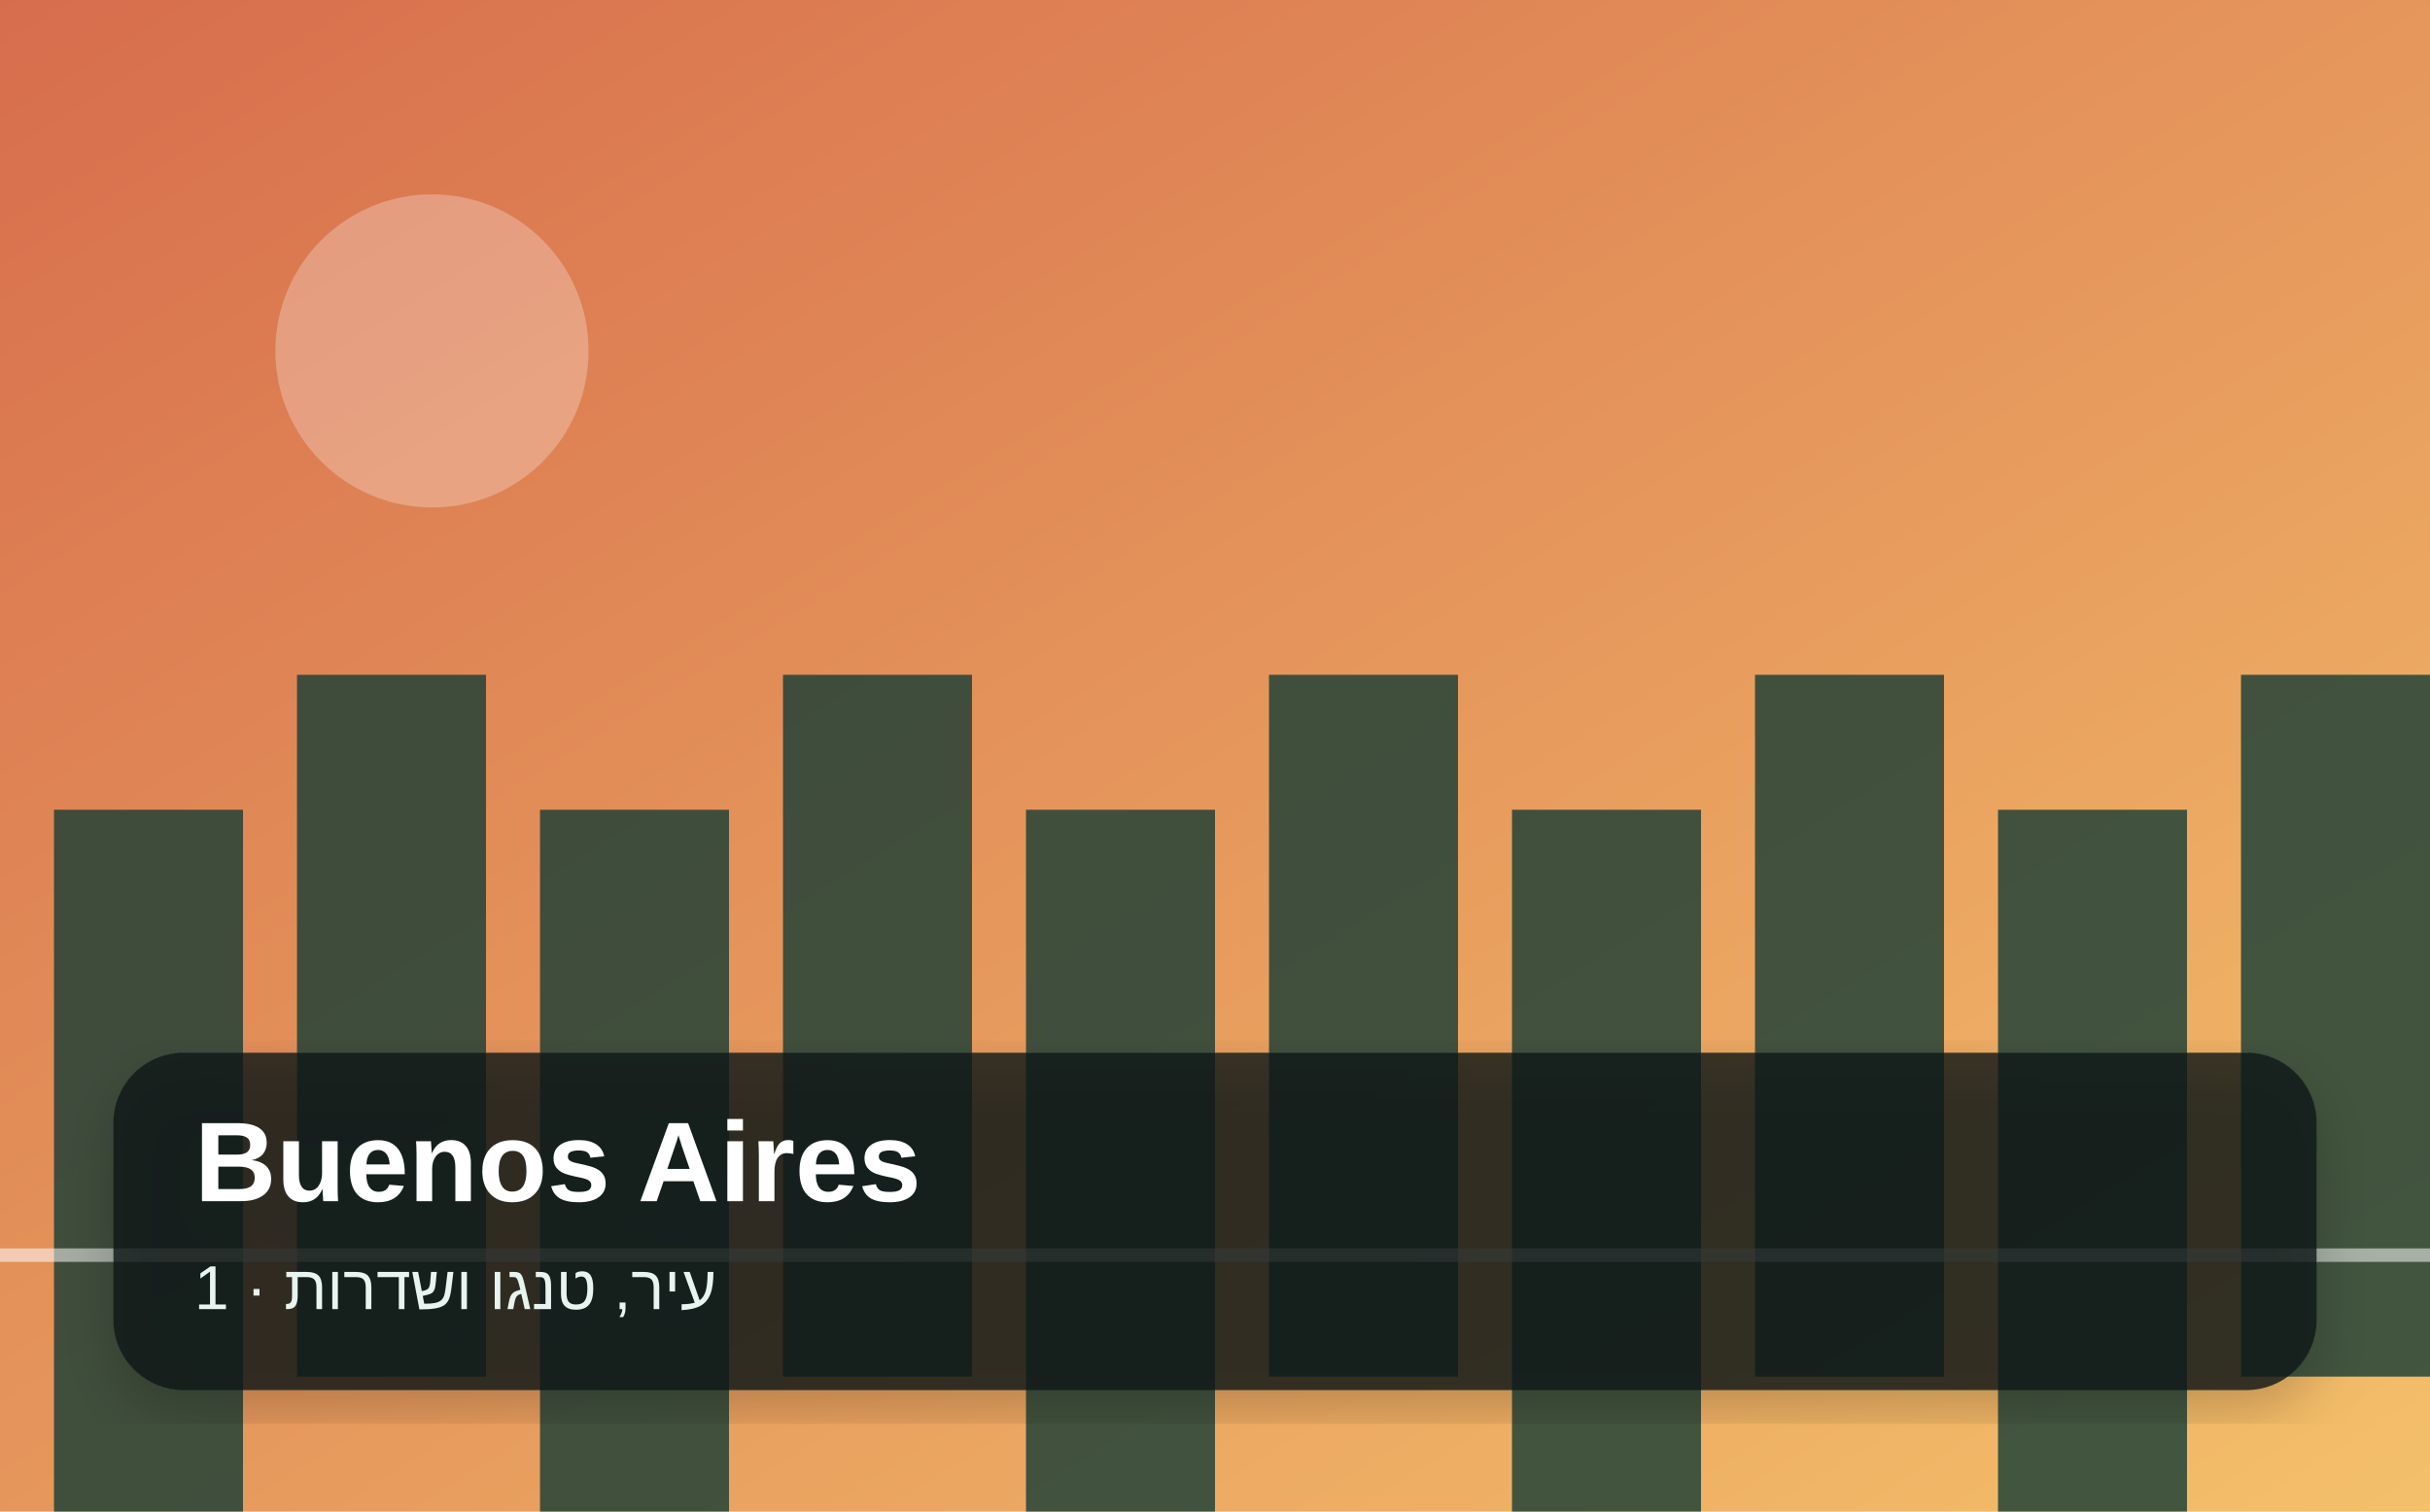
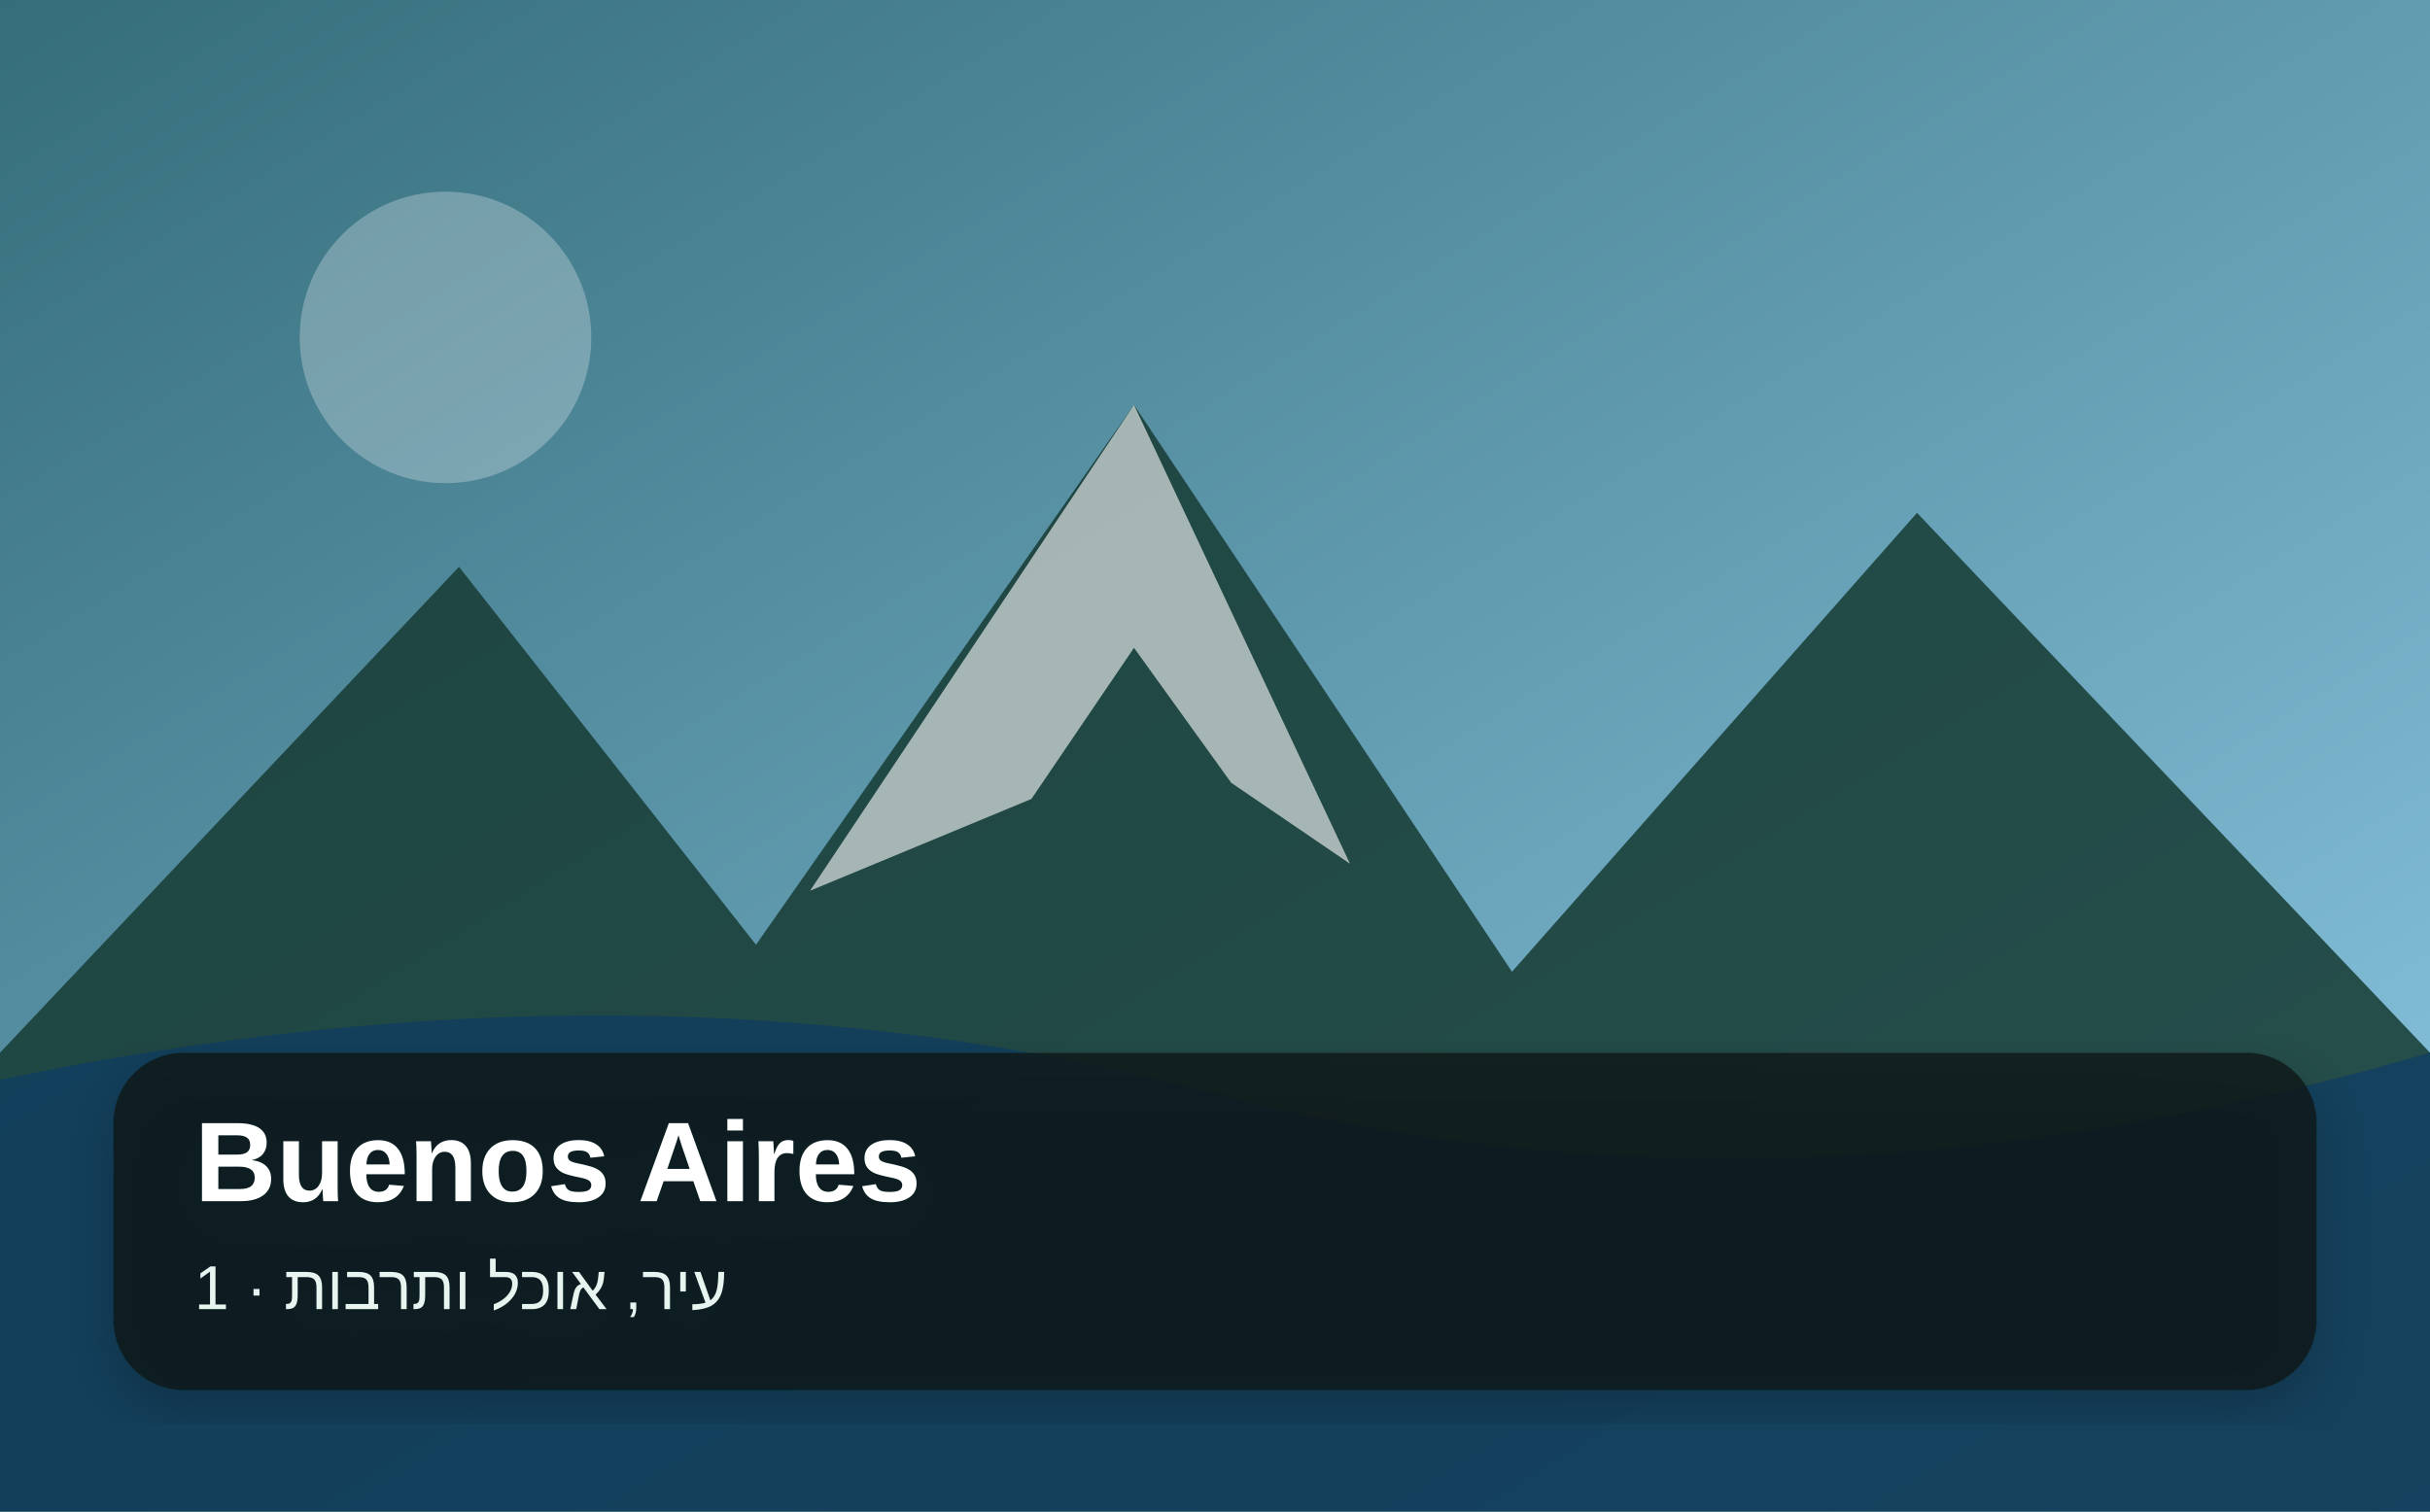
<svg xmlns="http://www.w3.org/2000/svg" width="900" height="560" viewBox="0 0 900 560">
  <defs>
    <linearGradient id="g" x1="0" y1="0" x2="1" y2="1">
-       <stop stop-color="#d76d4d" />
-       <stop offset="1" stop-color="#f4c06a" />
+       <stop stop-color="#356d7a" />
+       <stop offset="1" stop-color="#8ecae6" />
    </linearGradient>
    <filter id="s">
      <feDropShadow dx="0" dy="8" stdDeviation="10" flood-opacity=".25" />
    </filter>
  </defs>
  <rect width="900" height="560" fill="url(#g)" />
-   <circle cx="160" cy="130" r="58" fill="#fff4" />
-   <rect x="20" y="300" width="70" height="260" fill="#173c35cc" />
-   <rect x="110" y="250" width="70" height="260" fill="#173c35cc" />
-   <rect x="200" y="300" width="70" height="260" fill="#173c35cc" />
-   <rect x="290" y="250" width="70" height="260" fill="#173c35cc" />
-   <rect x="380" y="300" width="70" height="260" fill="#173c35cc" />
-   <rect x="470" y="250" width="70" height="260" fill="#173c35cc" />
-   <rect x="560" y="300" width="70" height="260" fill="#173c35cc" />
-   <rect x="650" y="250" width="70" height="260" fill="#173c35cc" />
-   <rect x="740" y="300" width="70" height="260" fill="#173c35cc" />
-   <rect x="830" y="250" width="70" height="260" fill="#173c35cc" />
-   <path d="M0 465 H900" stroke="#fff8" stroke-width="5" />
+   <circle cx="165" cy="125" r="54" fill="#fff4" />
+   <path d="M0 390 L170 210 L280 350 L420 150 L560 360 L710 190 L900 390 V560 H0Z" fill="#173c35dd" />
+   <path d="M300 330 L420 150 L500 320 L456 290 L420 240 L382 296Z" fill="#fff9" />
+   <path d="M0 400 Q240 350 450 405 T900 390 V560 H0Z" fill="#0d3b66aa" />
  <g filter="url(#s)">
    <rect x="42" y="390" width="816" height="125" rx="26" fill="#0b201bcc" />
    <text x="72" y="445" font-family="Arial,sans-serif" font-size="42" font-weight="700" fill="white">Buenos Aires</text>
-     <text x="72" y="485" font-family="Arial,sans-serif" font-size="23" fill="#e8f4ef">עיר, טנגו ושדרות · 1</text>
+     <text x="72" y="485" font-family="Arial,sans-serif" font-size="23" fill="#e8f4ef">עיר, אוכל ותרבות · 1</text>
  </g>
</svg>
